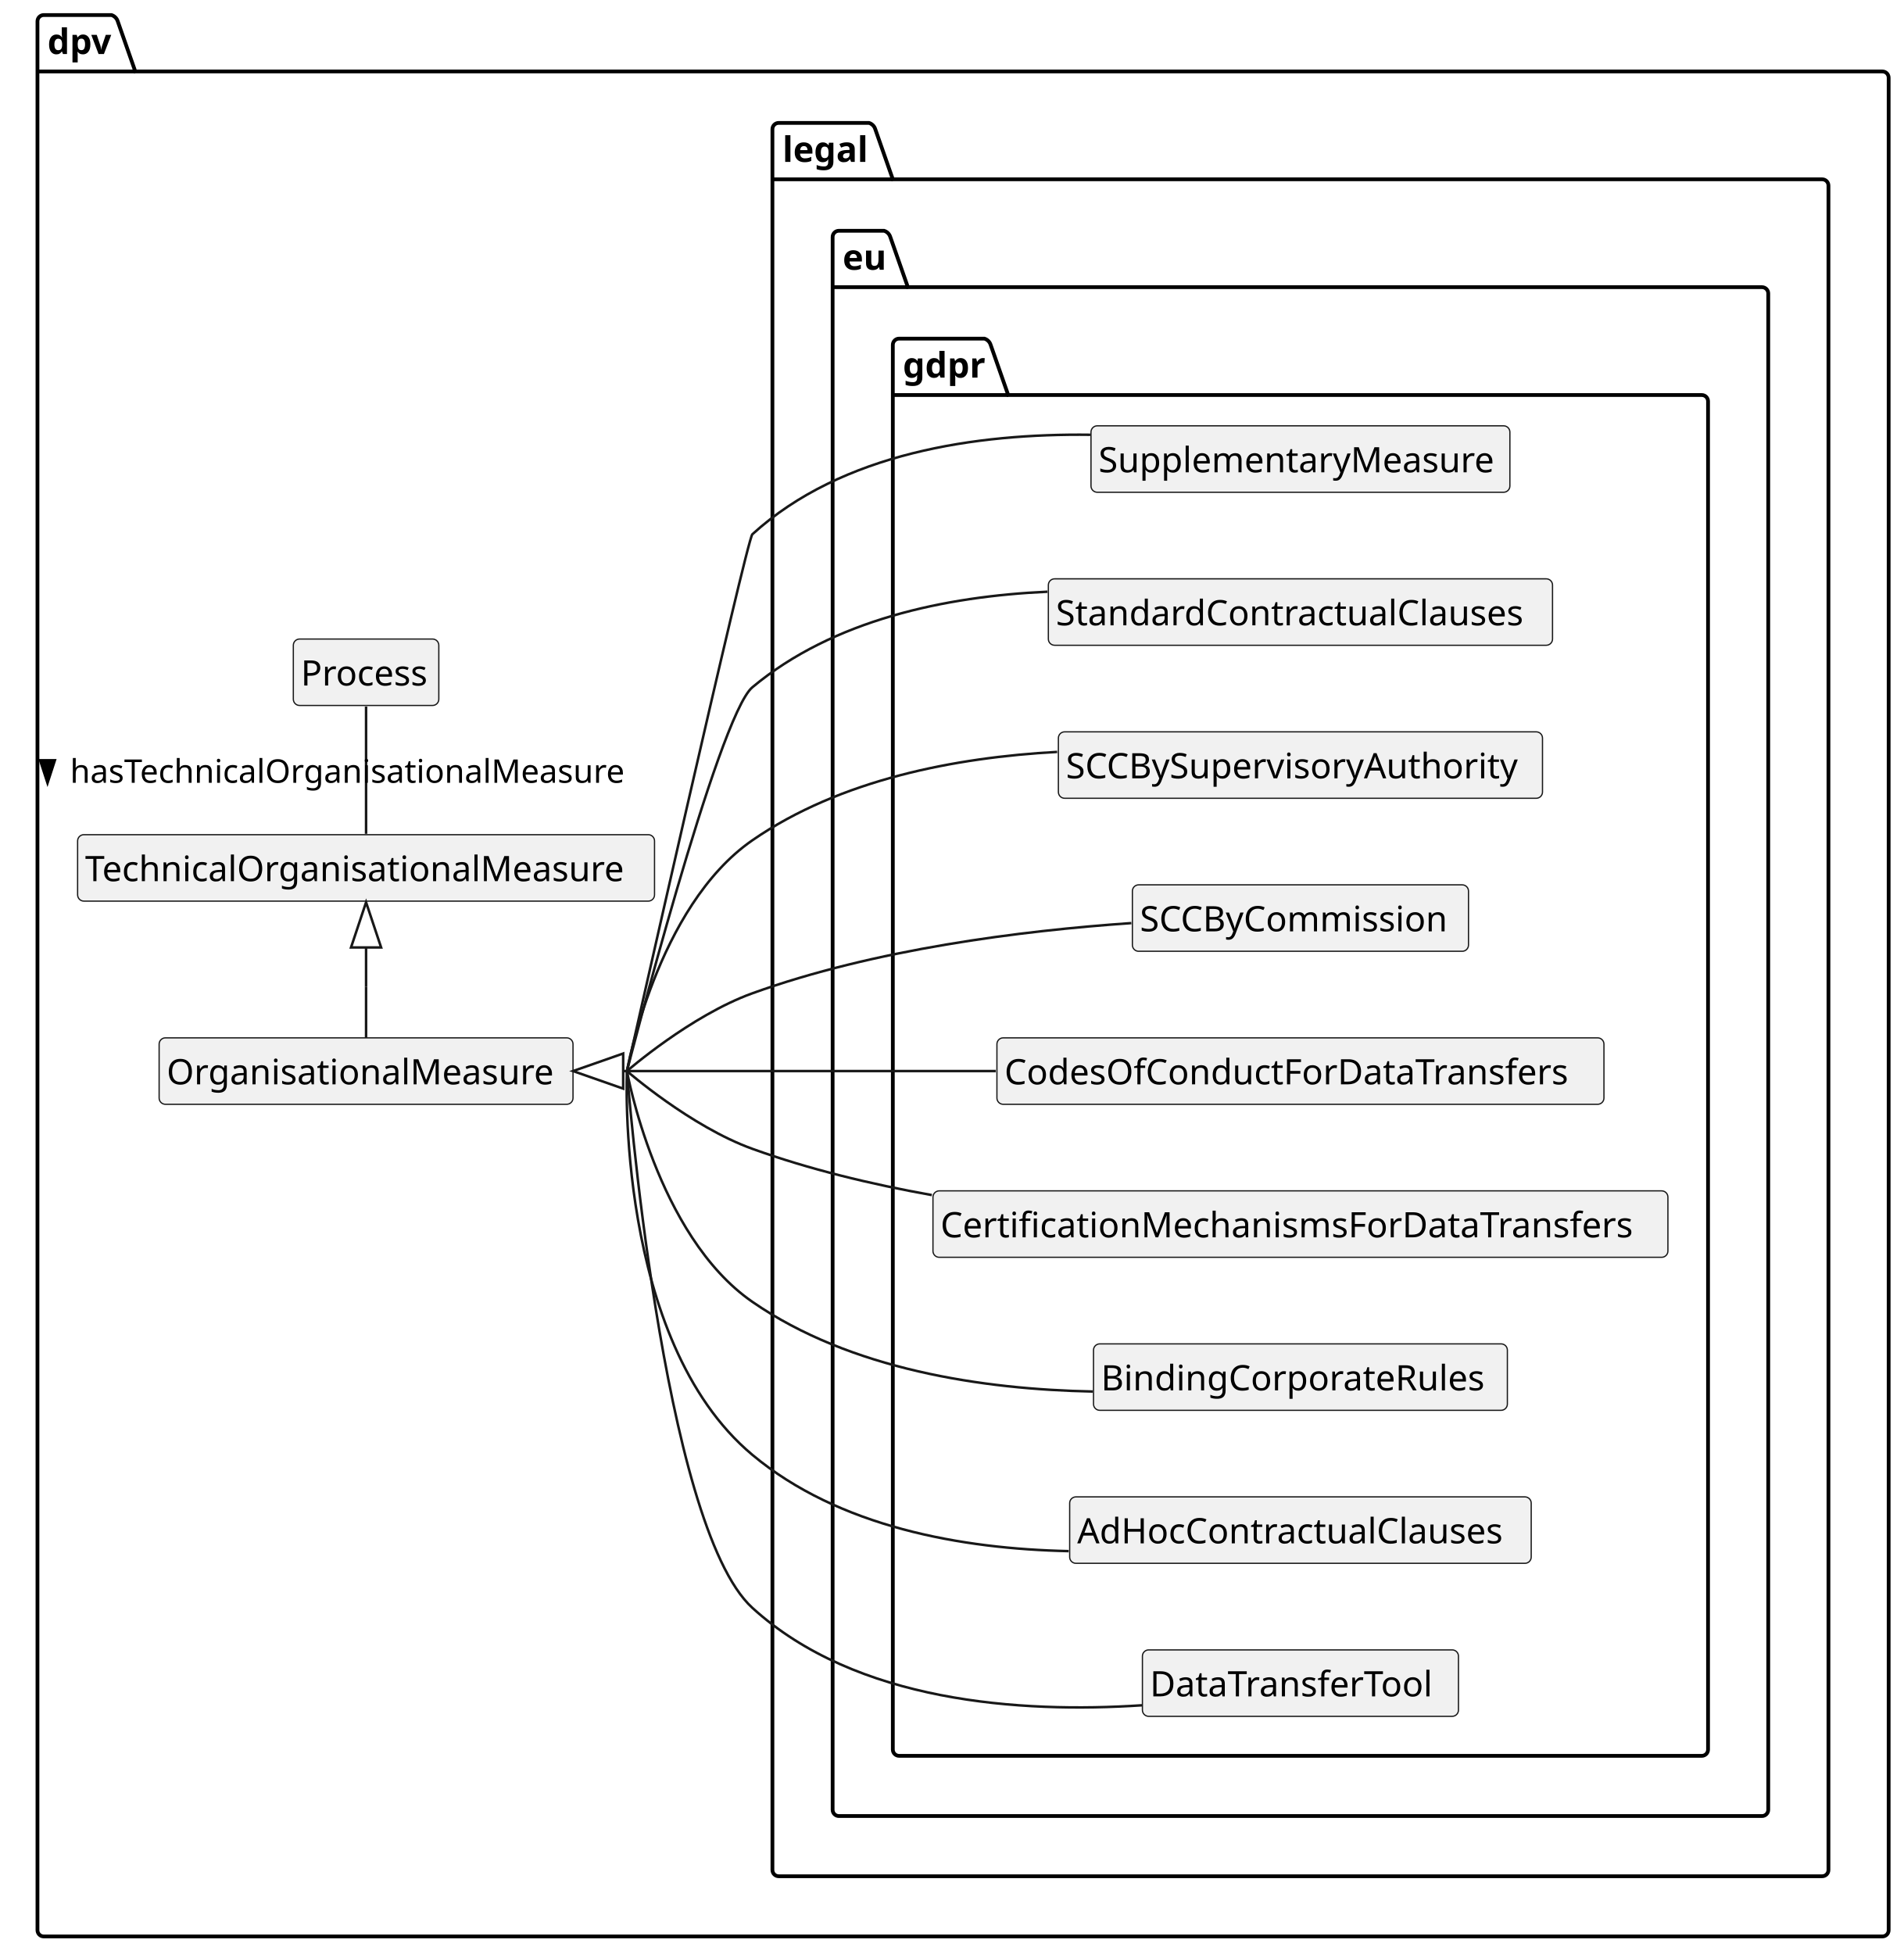
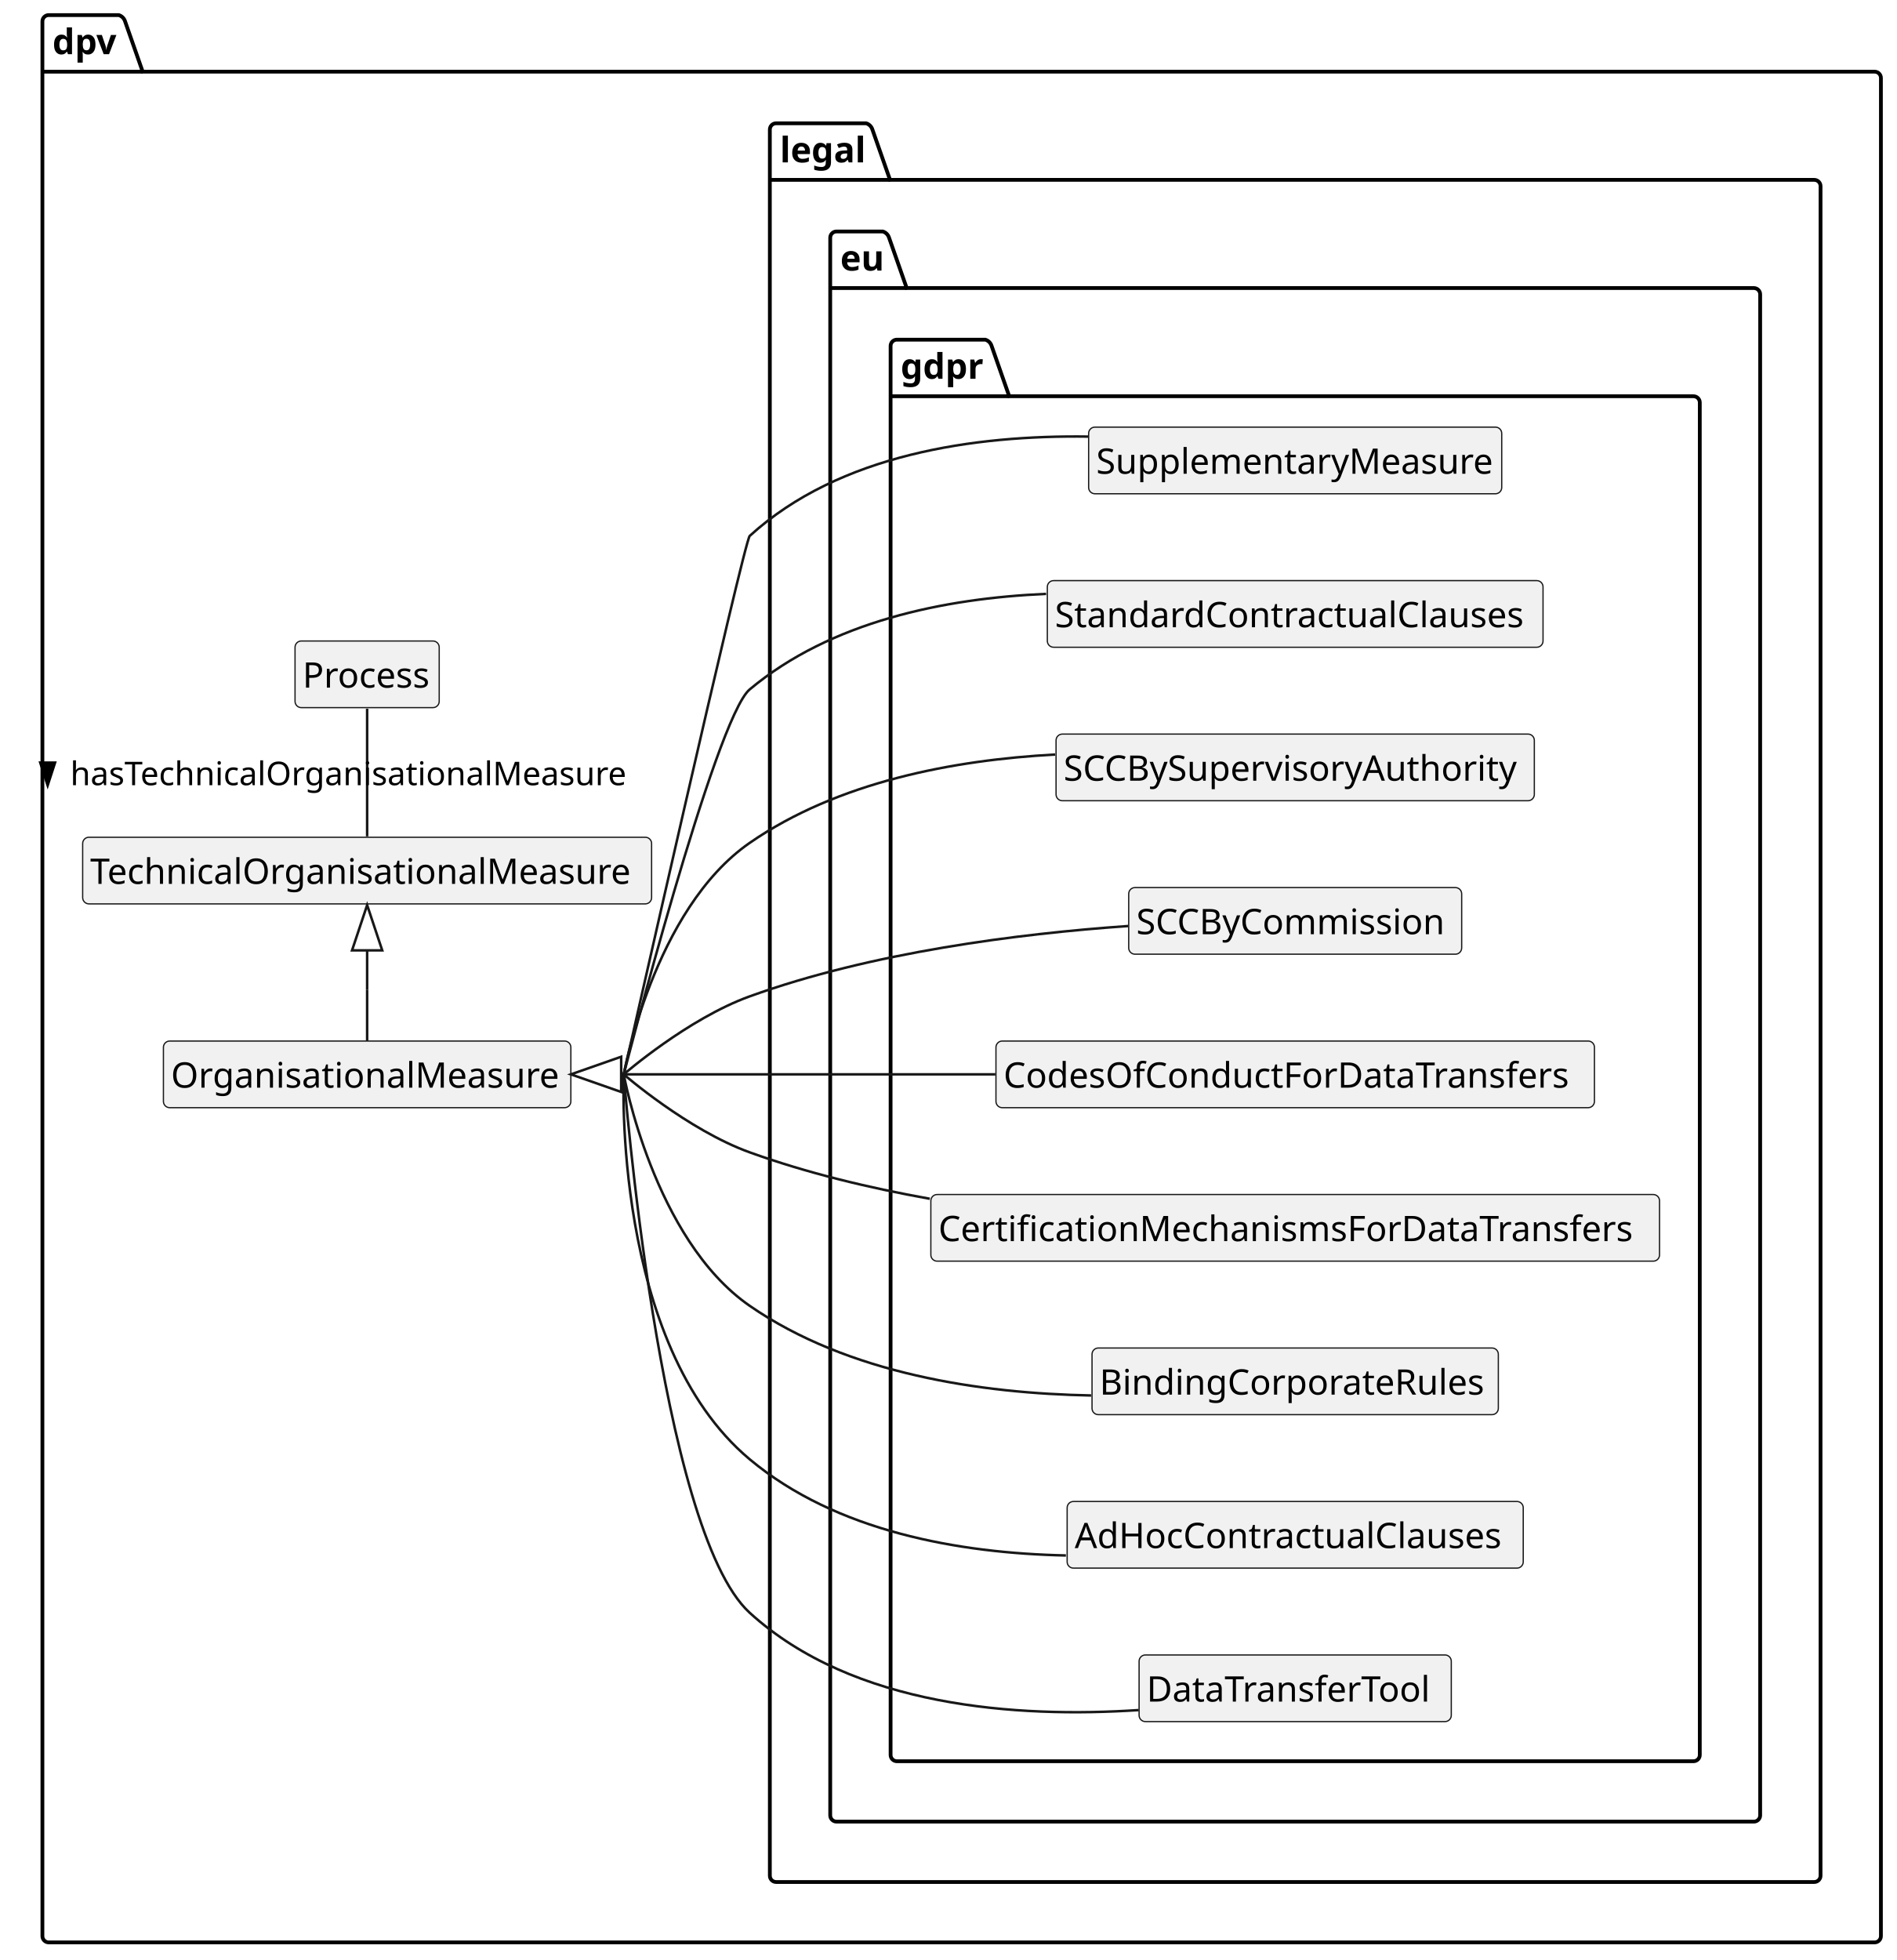
- <svg xmlns="http://www.w3.org/2000/svg" contentStyleType="text/css" height="779px" preserveAspectRatio="none" style="width:759px;height:779px;background:#FFFFFF;" version="1.1" viewBox="0 0 759 779" width="759px" zoomAndPan="magnify">
+ <svg xmlns="http://www.w3.org/2000/svg" contentStyleType="text/css" data-diagram-type="CLASS" height="779px" preserveAspectRatio="none" style="width:754px;height:779px;background:#FFFFFF;" version="1.1" viewBox="0 0 754 779" width="754px" zoomAndPan="magnify">
  <defs />
  <g>
    <g id="cluster_dpv">
-       <path d="M17.439,6 L44.439,6 A3.75,3.75 0 0 1 46.939,8.5 L53.939,28.488 L750.439,28.488 A2.5,2.5 0 0 1 752.939,30.988 L752.939,769.5 A2.5,2.5 0 0 1 750.439,772 L17.439,772 A2.5,2.5 0 0 1 14.939,769.5 L14.939,8.5 A2.5,2.5 0 0 1 17.439,6 " fill="none" style="stroke:#000000;stroke-width:1.5;" />
-       <line style="stroke:#000000;stroke-width:1.5;" x1="14.939" x2="53.939" y1="28.488" y2="28.488" />
-       <text fill="#000000" font-family="sans-serif" font-size="14" font-weight="bold" lengthAdjust="spacing" textLength="26" x="18.939" y="21.535">dpv</text>
+       <path d="M19.359,6 L47.217,6 A3.75,3.75 0 0 1 49.717,8.5 L56.717,28.488 L745.179,28.488 A2.5,2.5 0 0 1 747.679,30.988 L747.679,769.5 A2.5,2.5 0 0 1 745.179,772 L19.359,772 A2.5,2.5 0 0 1 16.859,769.5 L16.859,8.5 A2.5,2.5 0 0 1 19.359,6 " fill="transparent" style="stroke:#000000;stroke-width:1.5;" />
+       <line style="stroke:#000000;stroke-width:1.5;" x1="16.859" x2="56.717" y1="28.488" y2="28.488" />
+       <text fill="#000000" font-family="sans-serif" font-size="14" font-weight="bold" lengthAdjust="spacing" textLength="26.858" x="20.859" y="21.535">dpv</text>
    </g>
    <g id="cluster_legal">
-       <path d="M310.439,49 L346.439,49 A3.75,3.75 0 0 1 348.939,51.5 L355.939,71.488 L726.439,71.488 A2.5,2.5 0 0 1 728.939,73.988 L728.939,745.5 A2.5,2.5 0 0 1 726.439,748 L310.439,748 A2.5,2.5 0 0 1 307.939,745.5 L307.939,51.5 A2.5,2.5 0 0 1 310.439,49 " fill="none" style="stroke:#000000;stroke-width:1.5;" />
-       <line style="stroke:#000000;stroke-width:1.5;" x1="307.939" x2="355.939" y1="71.488" y2="71.488" />
-       <text fill="#000000" font-family="sans-serif" font-size="14" font-weight="bold" lengthAdjust="spacing" textLength="35" x="311.939" y="64.535">legal</text>
+       <path d="M308.519,49 L344.293,49 A3.75,3.75 0 0 1 346.793,51.5 L353.793,71.488 L721.179,71.488 A2.5,2.5 0 0 1 723.679,73.988 L723.679,745.5 A2.5,2.5 0 0 1 721.179,748 L308.519,748 A2.5,2.5 0 0 1 306.019,745.5 L306.019,51.5 A2.5,2.5 0 0 1 308.519,49 " fill="transparent" style="stroke:#000000;stroke-width:1.5;" />
+       <line style="stroke:#000000;stroke-width:1.5;" x1="306.019" x2="353.793" y1="71.488" y2="71.488" />
+       <text fill="#000000" font-family="sans-serif" font-size="14" font-weight="bold" lengthAdjust="spacing" textLength="34.774" x="310.019" y="64.535">legal</text>
    </g>
    <g id="cluster_eu">
-       <path d="M334.439,92 L352.439,92 A3.75,3.75 0 0 1 354.939,94.5 L361.939,114.488 L702.439,114.488 A2.5,2.5 0 0 1 704.939,116.988 L704.939,721.5 A2.5,2.5 0 0 1 702.439,724 L334.439,724 A2.5,2.5 0 0 1 331.939,721.5 L331.939,94.5 A2.5,2.5 0 0 1 334.439,92 " fill="none" style="stroke:#000000;stroke-width:1.5;" />
-       <line style="stroke:#000000;stroke-width:1.5;" x1="331.939" x2="361.939" y1="114.488" y2="114.488" />
-       <text fill="#000000" font-family="sans-serif" font-size="14" font-weight="bold" lengthAdjust="spacing" textLength="17" x="335.939" y="107.535">eu</text>
+       <path d="M332.519,92 L350.916,92 A3.75,3.75 0 0 1 353.416,94.5 L360.416,114.488 L697.179,114.488 A2.5,2.5 0 0 1 699.679,116.988 L699.679,721.5 A2.5,2.5 0 0 1 697.179,724 L332.519,724 A2.5,2.5 0 0 1 330.019,721.5 L330.019,94.5 A2.5,2.5 0 0 1 332.519,92 " fill="transparent" style="stroke:#000000;stroke-width:1.5;" />
+       <line style="stroke:#000000;stroke-width:1.5;" x1="330.019" x2="360.416" y1="114.488" y2="114.488" />
+       <text fill="#000000" font-family="sans-serif" font-size="14" font-weight="bold" lengthAdjust="spacing" textLength="17.398" x="334.019" y="107.535">eu</text>
    </g>
    <g id="cluster_gdpr">
-       <path d="M358.439,135 L392.439,135 A3.75,3.75 0 0 1 394.939,137.5 L401.939,157.488 L678.439,157.488 A2.5,2.5 0 0 1 680.939,159.988 L680.939,697.5 A2.5,2.5 0 0 1 678.439,700 L358.439,700 A2.5,2.5 0 0 1 355.939,697.5 L355.939,137.5 A2.5,2.5 0 0 1 358.439,135 " fill="none" style="stroke:#000000;stroke-width:1.5;" />
-       <line style="stroke:#000000;stroke-width:1.5;" x1="355.939" x2="401.939" y1="157.488" y2="157.488" />
-       <text fill="#000000" font-family="sans-serif" font-size="14" font-weight="bold" lengthAdjust="spacing" textLength="33" x="359.939" y="150.535">gdpr</text>
+       <path d="M356.519,135 L391.671,135 A3.75,3.75 0 0 1 394.171,137.5 L401.171,157.488 L673.179,157.488 A2.5,2.5 0 0 1 675.679,159.988 L675.679,697.5 A2.5,2.5 0 0 1 673.179,700 L356.519,700 A2.5,2.5 0 0 1 354.019,697.5 L354.019,137.5 A2.5,2.5 0 0 1 356.519,135 " fill="transparent" style="stroke:#000000;stroke-width:1.5;" />
+       <line style="stroke:#000000;stroke-width:1.5;" x1="354.019" x2="401.171" y1="157.488" y2="157.488" />
+       <text fill="#000000" font-family="sans-serif" font-size="14" font-weight="bold" lengthAdjust="spacing" textLength="34.152" x="358.019" y="150.535">gdpr</text>
    </g>
    <g id="elem_Process">
-       <rect codeLine="6" fill="#F1F1F1" height="26.488" id="Process" rx="2.5" ry="2.5" style="stroke:#181818;stroke-width:0.5;" width="58" x="116.939" y="254.76" />
-       <text fill="#000000" font-family="sans-serif" font-size="14" lengthAdjust="spacing" textLength="52" x="119.939" y="273.295">Process</text>
+       <rect codeLine="6" fill="#F1F1F1" height="26.488" id="Process" rx="2.5" ry="2.5" style="stroke:#181818;stroke-width:0.5;" width="57.31" x="117.279" y="254.76" />
+       <text fill="#000000" font-family="sans-serif" font-size="14" lengthAdjust="spacing" textLength="51.31" x="120.279" y="273.295">Process</text>
    </g>
    <g id="elem_TechnicalOrganisationalMeasure">
-       <rect codeLine="7" fill="#F1F1F1" height="26.488" id="TechnicalOrganisationalMeasure" rx="2.5" ry="2.5" style="stroke:#181818;stroke-width:0.5;" width="230" x="30.939" y="332.76" />
-       <text fill="#000000" font-family="sans-serif" font-size="14" lengthAdjust="spacing" textLength="224" x="33.939" y="351.295">TechnicalOrganisationalMeasure</text>
+       <rect codeLine="7" fill="#F1F1F1" height="26.488" id="TechnicalOrganisationalMeasure" rx="2.5" ry="2.5" style="stroke:#181818;stroke-width:0.5;" width="226.158" x="32.859" y="332.76" />
+       <text fill="#000000" font-family="sans-serif" font-size="14" lengthAdjust="spacing" textLength="220.158" x="35.859" y="351.295">TechnicalOrganisationalMeasure</text>
    </g>
    <g id="elem_OrganisationalMeasure">
-       <rect codeLine="8" fill="#F1F1F1" height="26.488" id="OrganisationalMeasure" rx="2.5" ry="2.5" style="stroke:#181818;stroke-width:0.5;" width="165" x="63.439" y="413.76" />
-       <text fill="#000000" font-family="sans-serif" font-size="14" lengthAdjust="spacing" textLength="159" x="66.439" y="432.295">OrganisationalMeasure</text>
+       <rect codeLine="8" fill="#F1F1F1" height="26.488" id="OrganisationalMeasure" rx="2.5" ry="2.5" style="stroke:#181818;stroke-width:0.5;" width="161.962" x="64.959" y="413.76" />
+       <text fill="#000000" font-family="sans-serif" font-size="14" lengthAdjust="spacing" textLength="155.962" x="67.959" y="432.295">OrganisationalMeasure</text>
    </g>
-     <polygon fill="none" points="228.439,427.001,248.439,420,248.439,434" style="stroke:#181818;stroke-width:1.0;" />
-     <line style="stroke:#181818;stroke-width:1.0;" x1="248.439" x2="249.939" y1="427" y2="427" />
-     <line style="stroke:#181818;stroke-width:1.0;" x1="145.939" x2="145.939" y1="413.76" y2="393.46" />
+     <polygon fill="transparent" points="226.921,427.001,246.921,420,246.921,434" style="stroke:#181818;stroke-width:1;" />
+     <line style="stroke:#181818;stroke-width:1;" x1="246.921" x2="247.939" y1="427" y2="427" />
+     <line style="stroke:#181818;stroke-width:1;" x1="145.94" x2="145.939" y1="413.76" y2="393.46" />
    <g id="elem_DataTransferTool">
-       <rect codeLine="11" fill="#F1F1F1" height="26.488" id="DataTransferTool" rx="2.5" ry="2.5" style="stroke:#181818;stroke-width:0.5;" width="126" x="455.439" y="657.76" />
-       <text fill="#000000" font-family="sans-serif" font-size="14" lengthAdjust="spacing" textLength="120" x="458.439" y="676.295">DataTransferTool</text>
+       <rect codeLine="11" fill="#F1F1F1" height="26.488" id="DataTransferTool" rx="2.5" ry="2.5" style="stroke:#181818;stroke-width:0.5;" width="124.098" x="452.799" y="657.76" />
+       <text fill="#000000" font-family="sans-serif" font-size="14" lengthAdjust="spacing" textLength="118.098" x="455.799" y="676.295">DataTransferTool</text>
    </g>
    <g id="elem_AdHocContractualClauses">
-       <rect codeLine="12" fill="#F1F1F1" height="26.488" id="AdHocContractualClauses" rx="2.5" ry="2.5" style="stroke:#181818;stroke-width:0.5;" width="184" x="426.439" y="596.76" />
-       <text fill="#000000" font-family="sans-serif" font-size="14" lengthAdjust="spacing" textLength="178" x="429.439" y="615.295">AdHocContractualClauses</text>
+       <rect codeLine="12" fill="#F1F1F1" height="26.488" id="AdHocContractualClauses" rx="2.5" ry="2.5" style="stroke:#181818;stroke-width:0.5;" width="181.301" x="424.199" y="596.76" />
+       <text fill="#000000" font-family="sans-serif" font-size="14" lengthAdjust="spacing" textLength="175.301" x="427.199" y="615.295">AdHocContractualClauses</text>
    </g>
    <g id="elem_BindingCorporateRules">
-       <rect codeLine="13" fill="#F1F1F1" height="26.488" id="BindingCorporateRules" rx="2.5" ry="2.5" style="stroke:#181818;stroke-width:0.5;" width="165" x="435.939" y="535.76" />
-       <text fill="#000000" font-family="sans-serif" font-size="14" lengthAdjust="spacing" textLength="159" x="438.939" y="554.295">BindingCorporateRules</text>
+       <rect codeLine="13" fill="#F1F1F1" height="26.488" id="BindingCorporateRules" rx="2.5" ry="2.5" style="stroke:#181818;stroke-width:0.5;" width="161.511" x="434.089" y="535.76" />
+       <text fill="#000000" font-family="sans-serif" font-size="14" lengthAdjust="spacing" textLength="155.511" x="437.089" y="554.295">BindingCorporateRules</text>
    </g>
    <g id="elem_CertificationMechanismsForDataTransfers">
-       <rect codeLine="14" fill="#F1F1F1" height="26.488" id="CertificationMechanismsForDataTransfers" rx="2.5" ry="2.5" style="stroke:#181818;stroke-width:0.5;" width="293" x="371.939" y="474.76" />
-       <text fill="#000000" font-family="sans-serif" font-size="14" lengthAdjust="spacing" textLength="287" x="374.939" y="493.295">CertificationMechanismsForDataTransfers</text>
+       <rect codeLine="14" fill="#F1F1F1" height="26.488" id="CertificationMechanismsForDataTransfers" rx="2.5" ry="2.5" style="stroke:#181818;stroke-width:0.5;" width="289.664" x="370.019" y="474.76" />
+       <text fill="#000000" font-family="sans-serif" font-size="14" lengthAdjust="spacing" textLength="283.664" x="373.019" y="493.295">CertificationMechanismsForDataTransfers</text>
    </g>
    <g id="elem_CodesOfConductForDataTransfers">
-       <rect codeLine="15" fill="#F1F1F1" height="26.488" id="CodesOfConductForDataTransfers" rx="2.5" ry="2.5" style="stroke:#181818;stroke-width:0.5;" width="242" x="397.439" y="413.76" />
-       <text fill="#000000" font-family="sans-serif" font-size="14" lengthAdjust="spacing" textLength="236" x="400.439" y="432.295">CodesOfConductForDataTransfers</text>
+       <rect codeLine="15" fill="#F1F1F1" height="26.488" id="CodesOfConductForDataTransfers" rx="2.5" ry="2.5" style="stroke:#181818;stroke-width:0.5;" width="237.909" x="395.899" y="413.76" />
+       <text fill="#000000" font-family="sans-serif" font-size="14" lengthAdjust="spacing" textLength="231.909" x="398.899" y="432.295">CodesOfConductForDataTransfers</text>
    </g>
    <g id="elem_SCCByCommission">
-       <rect codeLine="16" fill="#F1F1F1" height="26.488" id="SCCByCommission" rx="2.5" ry="2.5" style="stroke:#181818;stroke-width:0.5;" width="134" x="451.439" y="352.76" />
-       <text fill="#000000" font-family="sans-serif" font-size="14" lengthAdjust="spacing" textLength="128" x="454.439" y="371.295">SCCByCommission</text>
+       <rect codeLine="16" fill="#F1F1F1" height="26.488" id="SCCByCommission" rx="2.5" ry="2.5" style="stroke:#181818;stroke-width:0.5;" width="132.362" x="448.669" y="352.76" />
+       <text fill="#000000" font-family="sans-serif" font-size="14" lengthAdjust="spacing" textLength="126.362" x="451.669" y="371.295">SCCByCommission</text>
    </g>
    <g id="elem_SCCBySupervisoryAuthority">
-       <rect codeLine="17" fill="#F1F1F1" height="26.488" id="SCCBySupervisoryAuthority" rx="2.5" ry="2.5" style="stroke:#181818;stroke-width:0.5;" width="193" x="421.939" y="291.76" />
-       <text fill="#000000" font-family="sans-serif" font-size="14" lengthAdjust="spacing" textLength="187" x="424.939" y="310.295">SCCBySupervisoryAuthority</text>
+       <rect codeLine="17" fill="#F1F1F1" height="26.488" id="SCCBySupervisoryAuthority" rx="2.5" ry="2.5" style="stroke:#181818;stroke-width:0.5;" width="190.119" x="419.789" y="291.76" />
+       <text fill="#000000" font-family="sans-serif" font-size="14" lengthAdjust="spacing" textLength="184.119" x="422.789" y="310.295">SCCBySupervisoryAuthority</text>
    </g>
    <g id="elem_StandardContractualClauses">
-       <rect codeLine="18" fill="#F1F1F1" height="26.488" id="StandardContractualClauses" rx="2.5" ry="2.5" style="stroke:#181818;stroke-width:0.5;" width="201" x="417.939" y="230.76" />
-       <text fill="#000000" font-family="sans-serif" font-size="14" lengthAdjust="spacing" textLength="195" x="420.939" y="249.295">StandardContractualClauses</text>
+       <rect codeLine="18" fill="#F1F1F1" height="26.488" id="StandardContractualClauses" rx="2.5" ry="2.5" style="stroke:#181818;stroke-width:0.5;" width="197.051" x="416.319" y="230.76" />
+       <text fill="#000000" font-family="sans-serif" font-size="14" lengthAdjust="spacing" textLength="191.051" x="419.319" y="249.295">StandardContractualClauses</text>
    </g>
    <g id="elem_SupplementaryMeasure">
-       <rect codeLine="19" fill="#F1F1F1" height="26.488" id="SupplementaryMeasure" rx="2.5" ry="2.5" style="stroke:#181818;stroke-width:0.5;" width="167" x="434.939" y="169.76" />
-       <text fill="#000000" font-family="sans-serif" font-size="14" lengthAdjust="spacing" textLength="161" x="437.939" y="188.295">SupplementaryMeasure</text>
+       <rect codeLine="19" fill="#F1F1F1" height="26.488" id="SupplementaryMeasure" rx="2.5" ry="2.5" style="stroke:#181818;stroke-width:0.5;" width="164.211" x="432.739" y="169.76" />
+       <text fill="#000000" font-family="sans-serif" font-size="14" lengthAdjust="spacing" textLength="158.211" x="435.739" y="188.295">SupplementaryMeasure</text>
    </g>
    <g id="link_TechnicalOrganisationalMeasure_Process">
-       <path codeLine="22" d="M145.939,332.41 C145.939,318.18 145.939,295.96 145.939,281.69 " fill="none" id="TechnicalOrganisationalMeasure-Process" style="stroke:#181818;stroke-width:1.0;" />
-       <polygon fill="#000000" points="18.939,312.155,21.878,303.11,16,303.11,18.939,312.155" style="stroke:#000000;stroke-width:1.0;" />
-       <text fill="#000000" font-family="sans-serif" font-size="13" lengthAdjust="spacing" textLength="226" x="27.939" y="312.068">hasTechnicalOrganisationalMeasure</text>
+       <path codeLine="22" d="M145.939,332.41 C145.939,318.18 145.939,295.96 145.939,281.69 " fill="transparent" id="TechnicalOrganisationalMeasure-Process" style="stroke:#181818;stroke-width:1;" />
+       <polygon fill="#000000" points="18.939,312.155,21.878,303.11,16,303.11,18.939,312.155" style="stroke:#000000;stroke-width:1;" />
+       <text fill="#000000" font-family="sans-serif" font-size="13" lengthAdjust="spacing" textLength="226.307" x="27.939" y="312.068">hasTechnicalOrganisationalMeasure</text>
    </g>
    <g id="link_OrganisationalMeasure_TechnicalOrganisationalMeasure">
-       <path codeLine="23" d="M145.939,393.46 C145.939,382.21 145.939,388.97 145.939,377.72 " fill="none" id="OrganisationalMeasure-to-TechnicalOrganisationalMeasure" style="stroke:#181818;stroke-width:1.0;" />
-       <polygon fill="none" points="145.939,359.72,139.939,377.72,151.939,377.72,145.939,359.72" style="stroke:#181818;stroke-width:1.0;" />
+       <path codeLine="23" d="M145.939,393.46 C145.939,382.21 145.939,388.97 145.939,377.72 " fill="transparent" id="OrganisationalMeasure-to-TechnicalOrganisationalMeasure" style="stroke:#181818;stroke-width:1;" />
+       <polygon fill="transparent" points="145.939,359.72,139.939,377.72,151.939,377.72,145.939,359.72" style="stroke:#181818;stroke-width:1;" />
    </g>
    <g id="link_OrganisationalMeasure_DataTransferTool">
-       <path codeLine="24" d="M249.939,427 C249.939,427 263.849,608.1 299.939,641 C341.349,678.75 406.919,683.04 455.249,679.85 " fill="none" id="OrganisationalMeasure-backto-DataTransferTool" style="stroke:#181818;stroke-width:1.0;" />
+       <path codeLine="24" d="M247.939,427 C247.939,427 261.939,608.09 298.019,641 C339.239,678.61 404.609,682.84 452.619,679.67 " fill="transparent" id="OrganisationalMeasure-backto-DataTransferTool" style="stroke:#181818;stroke-width:1;" />
    </g>
    <g id="link_OrganisationalMeasure_AdHocContractualClauses">
-       <path codeLine="25" d="M249.939,427 C249.939,427 245.039,534.13 299.939,580 C334.459,608.84 383.359,617.47 426.059,618.39 " fill="none" id="OrganisationalMeasure-backto-AdHocContractualClauses" style="stroke:#181818;stroke-width:1.0;" />
+       <path codeLine="25" d="M247.939,427 C247.939,427 243.119,534.11 298.019,580 C332.409,608.75 381.209,617.31 423.709,618.22 " fill="transparent" id="OrganisationalMeasure-backto-AdHocContractualClauses" style="stroke:#181818;stroke-width:1;" />
    </g>
    <g id="link_OrganisationalMeasure_BindingCorporateRules">
-       <path codeLine="26" d="M249.939,427 C249.939,427 261.659,492.53 299.939,519 C339.129,546.1 391.899,553.89 435.649,554.76 " fill="none" id="OrganisationalMeasure-backto-BindingCorporateRules" style="stroke:#181818;stroke-width:1.0;" />
+       <path codeLine="26" d="M247.939,427 C247.939,427 259.729,492.51 298.019,519 C337.219,546.12 390.119,553.81 433.729,554.63 " fill="transparent" id="OrganisationalMeasure-backto-BindingCorporateRules" style="stroke:#181818;stroke-width:1;" />
    </g>
    <g id="link_OrganisationalMeasure_CertificationMechanismsForDataTransfers">
-       <path codeLine="27" d="M249.939,427 C249.939,427 275.339,449.13 299.939,458 C322.529,466.14 347.179,472.1 371.489,476.44 " fill="none" id="OrganisationalMeasure-backto-CertificationMechanismsForDataTransfers" style="stroke:#181818;stroke-width:1.0;" />
+       <path codeLine="27" d="M247.939,427 C247.939,427 273.389,449.12 298.019,458 C320.619,466.15 345.279,472.1 369.599,476.45 " fill="transparent" id="OrganisationalMeasure-backto-CertificationMechanismsForDataTransfers" style="stroke:#181818;stroke-width:1;" />
    </g>
    <g id="link_OrganisationalMeasure_CodesOfConductForDataTransfers">
-       <path codeLine="28" d="M249.939,427 C249.939,427 325.989,427 396.989,427 " fill="none" id="OrganisationalMeasure-backto-CodesOfConductForDataTransfers" style="stroke:#181818;stroke-width:1.0;" />
+       <path codeLine="28" d="M247.939,427 C247.939,427 324.649,427 395.669,427 " fill="transparent" id="OrganisationalMeasure-backto-CodesOfConductForDataTransfers" style="stroke:#181818;stroke-width:1;" />
    </g>
    <g id="link_OrganisationalMeasure_SCCByCommission">
-       <path codeLine="29" d="M249.939,427 C249.939,427 275.339,404.87 299.939,396 C348.709,378.42 407.039,371.05 451.019,368.01 " fill="none" id="OrganisationalMeasure-backto-SCCByCommission" style="stroke:#181818;stroke-width:1.0;" />
+       <path codeLine="29" d="M247.939,427 C247.939,427 273.389,404.88 298.019,396 C346.589,378.48 404.729,371.11 448.419,368.05 " fill="transparent" id="OrganisationalMeasure-backto-SCCByCommission" style="stroke:#181818;stroke-width:1;" />
    </g>
    <g id="link_OrganisationalMeasure_SCCBySupervisoryAuthority">
-       <path codeLine="30" d="M249.939,427 C249.939,427 261.659,361.47 299.939,335 C334.979,310.77 380.869,301.98 421.459,299.76 " fill="none" id="OrganisationalMeasure-backto-SCCBySupervisoryAuthority" style="stroke:#181818;stroke-width:1.0;" />
+       <path codeLine="30" d="M247.939,427 C247.939,427 259.729,361.49 298.019,335 C333.019,310.79 378.939,302.06 419.419,299.89 " fill="transparent" id="OrganisationalMeasure-backto-SCCBySupervisoryAuthority" style="stroke:#181818;stroke-width:1;" />
    </g>
    <g id="link_OrganisationalMeasure_StandardContractualClauses">
-       <path codeLine="31" d="M249.939,427 C249.939,427 286.219,285.47 299.939,274 C332.189,247.06 376.999,237.75 417.579,235.9 " fill="none" id="OrganisationalMeasure-backto-StandardContractualClauses" style="stroke:#181818;stroke-width:1.0;" />
+       <path codeLine="31" d="M247.939,427 C247.939,427 284.289,285.47 298.019,274 C330.309,247.01 375.289,237.81 415.839,236.04 " fill="transparent" id="OrganisationalMeasure-backto-StandardContractualClauses" style="stroke:#181818;stroke-width:1;" />
    </g>
    <g id="link_OrganisationalMeasure_SupplementaryMeasure">
-       <path codeLine="32" d="M249.939,427 C249.939,427 297.679,215.06 299.939,213 C335.719,180.39 389.519,172.75 434.669,173.33 " fill="none" id="OrganisationalMeasure-backto-SupplementaryMeasure" style="stroke:#181818;stroke-width:1.0;" />
+       <path codeLine="32" d="M247.939,427 C247.939,427 295.759,215.06 298.019,213 C333.719,180.43 387.539,172.9 432.499,173.52 " fill="transparent" id="OrganisationalMeasure-backto-SupplementaryMeasure" style="stroke:#181818;stroke-width:1;" />
    </g>
  </g>
</svg>
